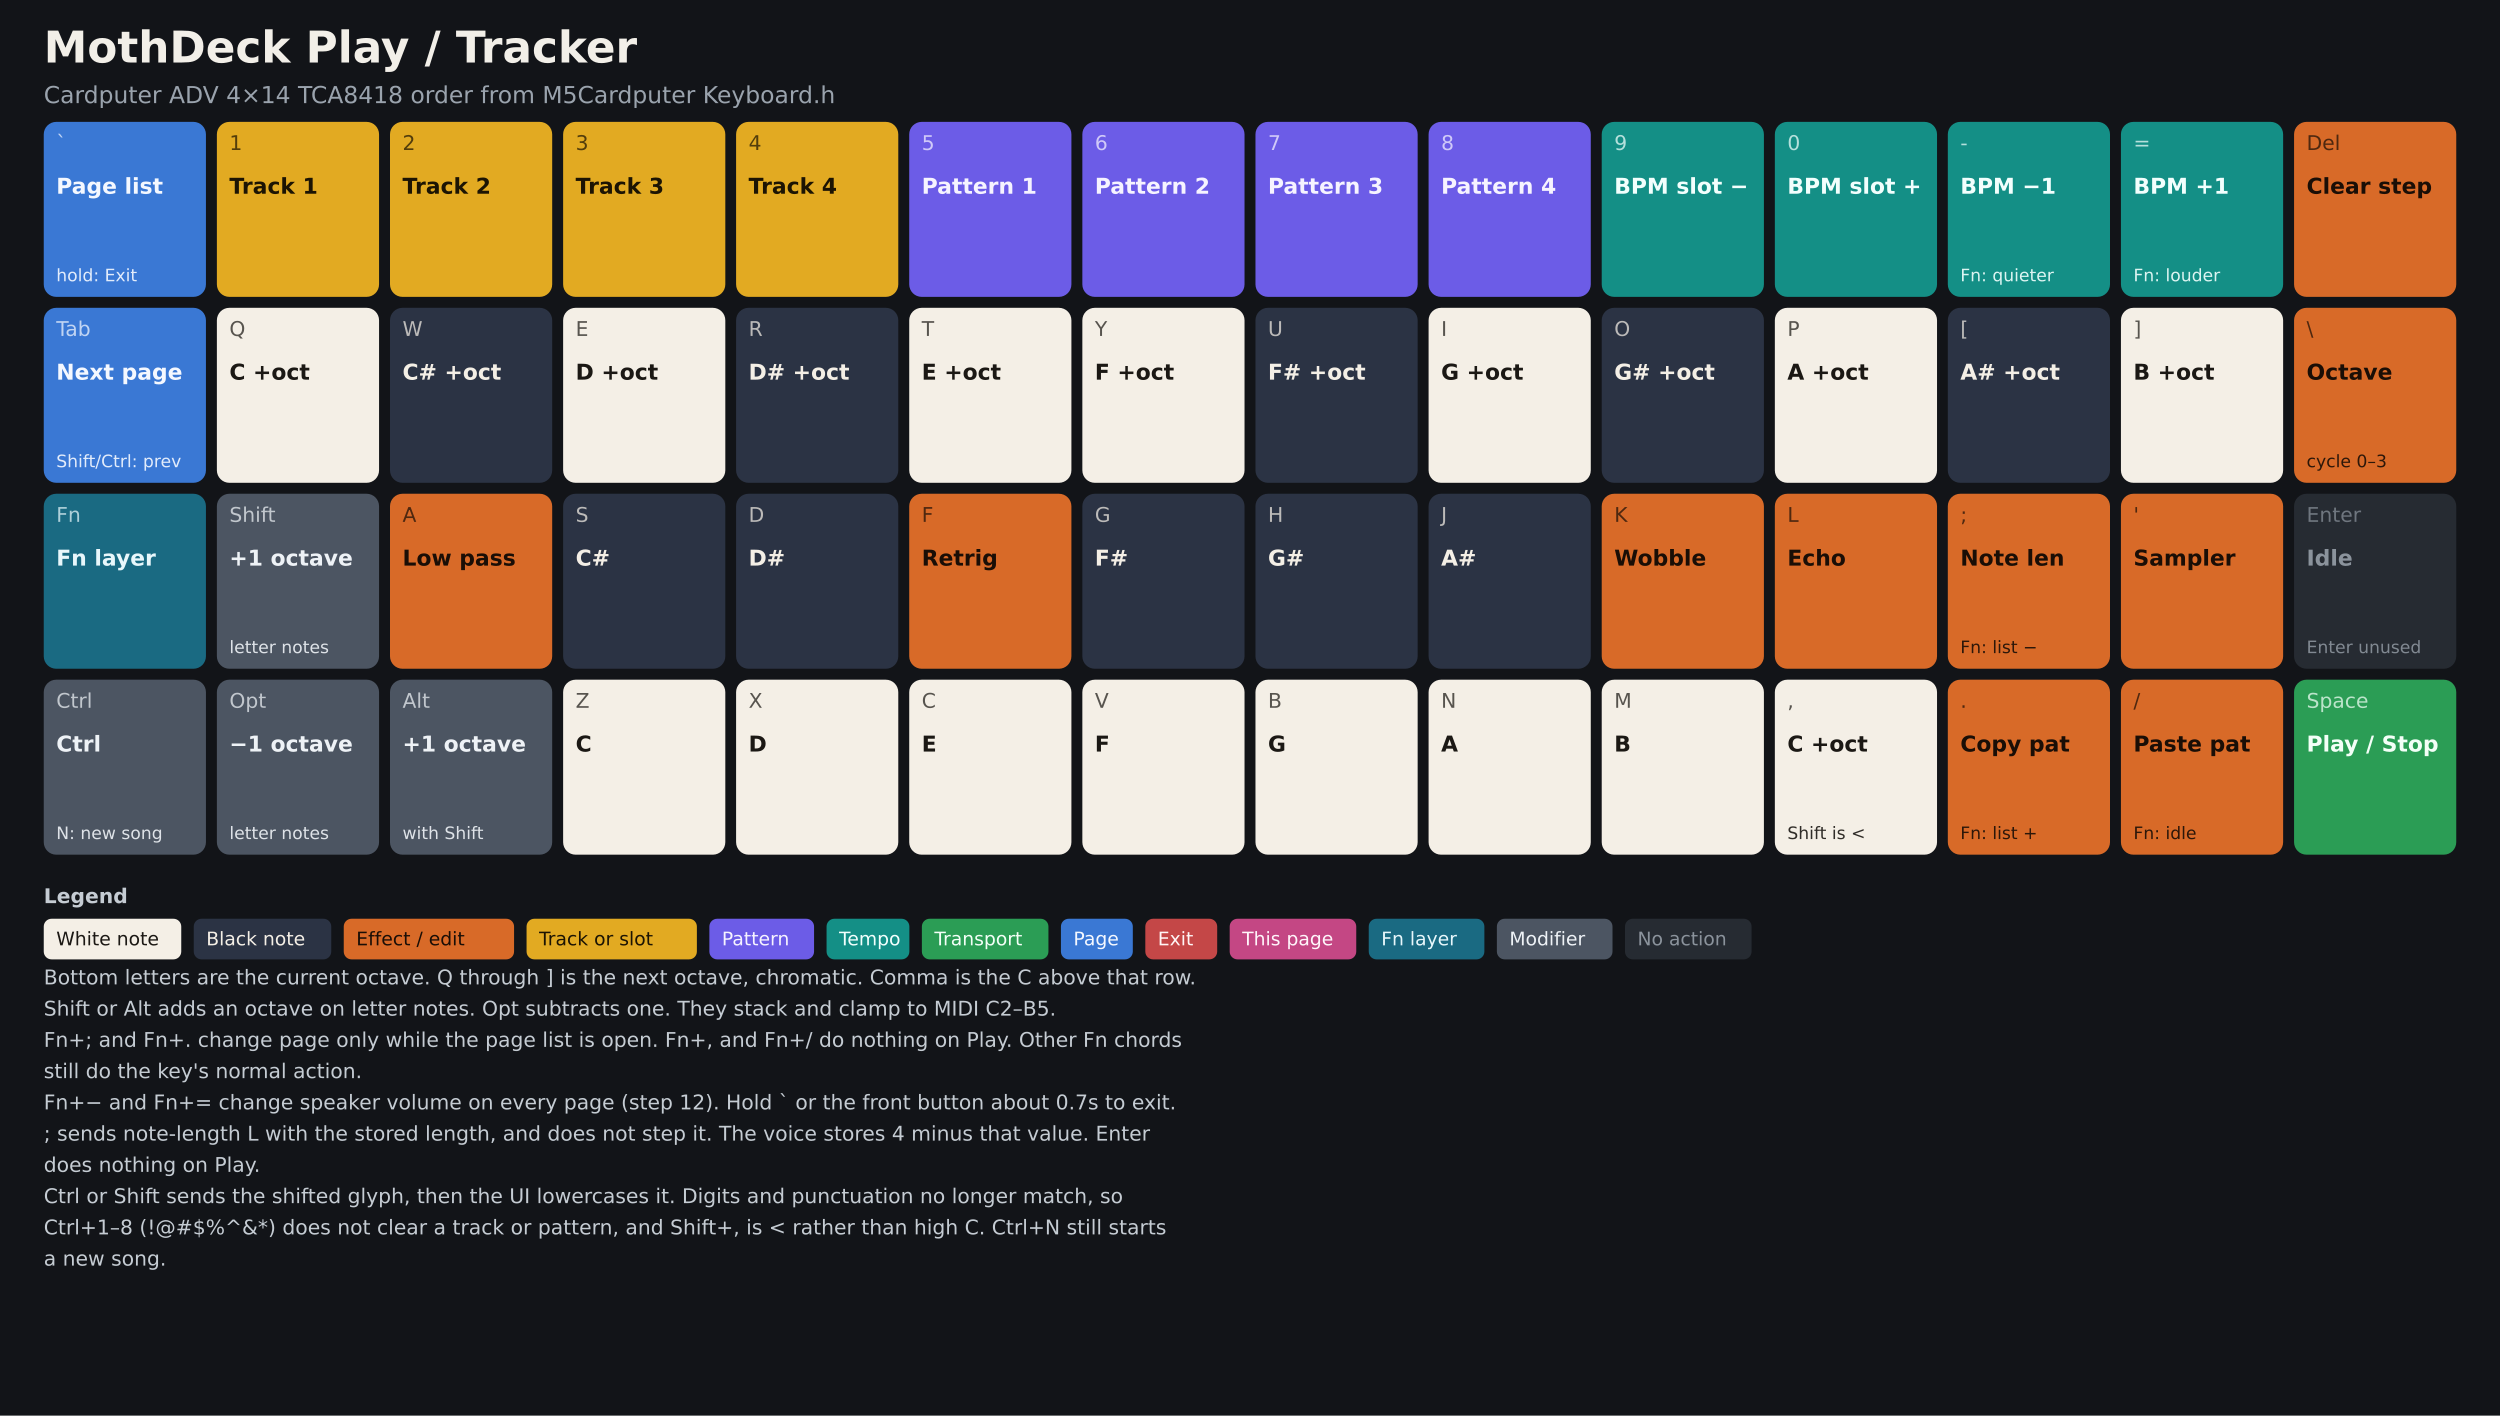
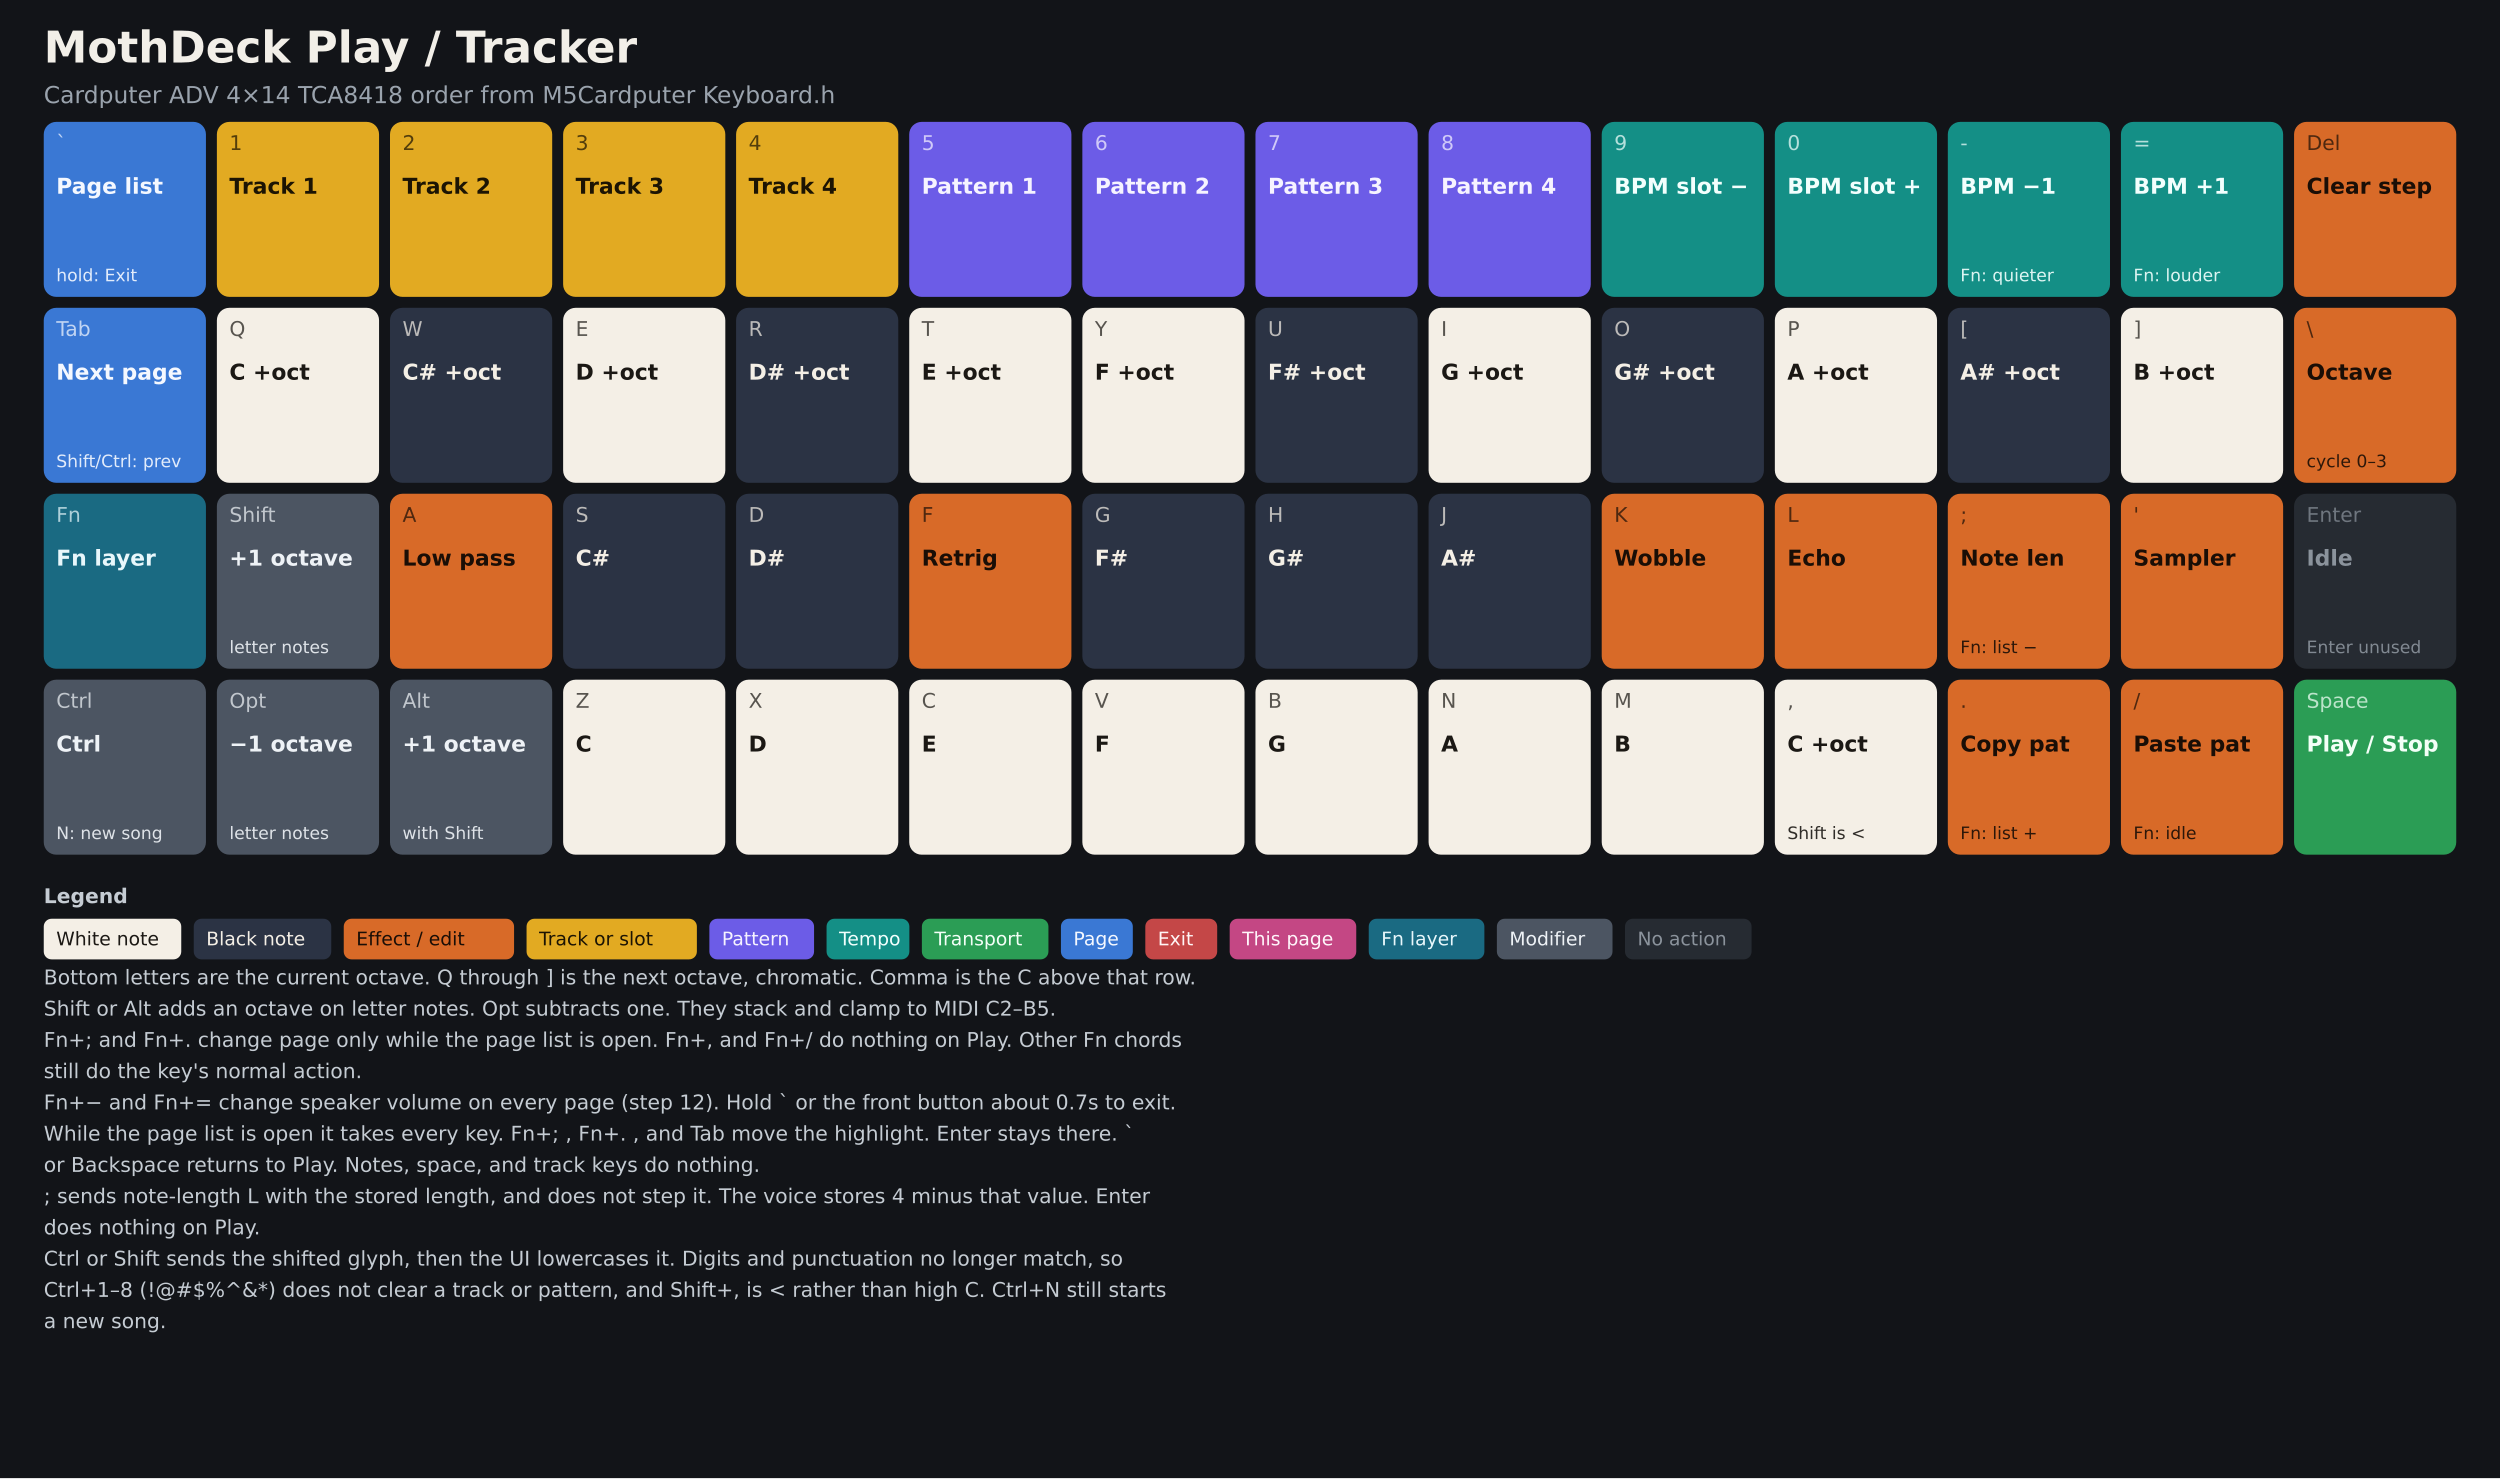
- <svg xmlns="http://www.w3.org/2000/svg" width="1600" height="906" viewBox="0 0 1600 906">
+ <svg xmlns="http://www.w3.org/2000/svg" width="1600" height="946" viewBox="0 0 1600 946">
  <style>text { font-family: 'DejaVu Sans', 'Liberation Sans', sans-serif; }</style>
  <rect width="100%" height="100%" fill="#121418" />
  <text x="28" y="40" fill="#f2efe8" font-size="28" font-weight="700">MothDeck  Play / Tracker</text>
  <text x="28" y="66" fill="#9aa3ad" font-size="15">Cardputer ADV  4×14  TCA8418 order from M5Cardputer Keyboard.h</text>
  <rect x="28.0" y="78.0" width="103.8" height="112.0" rx="8" fill="#3a78d4" />
  <text x="36.0" y="96.0" fill="#f4f8ff" font-size="13" opacity="0.72">`</text>
  <text x="36.0" y="124.0" fill="#f4f8ff" font-size="14" font-weight="700">Page list</text>
  <text x="36.0" y="180.0" fill="#f4f8ff" font-size="11" opacity="0.9">hold: Exit</text>
  <rect x="138.8" y="78.0" width="103.8" height="112.0" rx="8" fill="#e2aa22" />
  <text x="146.8" y="96.0" fill="#1c1403" font-size="13" opacity="0.72">1</text>
  <text x="146.8" y="124.0" fill="#1c1403" font-size="14" font-weight="700">Track 1</text>
  <rect x="249.6" y="78.0" width="103.8" height="112.0" rx="8" fill="#e2aa22" />
  <text x="257.6" y="96.0" fill="#1c1403" font-size="13" opacity="0.72">2</text>
  <text x="257.6" y="124.0" fill="#1c1403" font-size="14" font-weight="700">Track 2</text>
  <rect x="360.4" y="78.0" width="103.8" height="112.0" rx="8" fill="#e2aa22" />
  <text x="368.4" y="96.0" fill="#1c1403" font-size="13" opacity="0.72">3</text>
  <text x="368.4" y="124.0" fill="#1c1403" font-size="14" font-weight="700">Track 3</text>
  <rect x="471.1" y="78.0" width="103.8" height="112.0" rx="8" fill="#e2aa22" />
  <text x="479.1" y="96.0" fill="#1c1403" font-size="13" opacity="0.72">4</text>
  <text x="479.1" y="124.0" fill="#1c1403" font-size="14" font-weight="700">Track 4</text>
  <rect x="581.9" y="78.0" width="103.8" height="112.0" rx="8" fill="#6c5ce7" />
  <text x="589.9" y="96.0" fill="#f6f3ff" font-size="13" opacity="0.72">5</text>
  <text x="589.9" y="124.0" fill="#f6f3ff" font-size="14" font-weight="700">Pattern 1</text>
  <rect x="692.7" y="78.0" width="103.8" height="112.0" rx="8" fill="#6c5ce7" />
  <text x="700.7" y="96.0" fill="#f6f3ff" font-size="13" opacity="0.72">6</text>
  <text x="700.7" y="124.0" fill="#f6f3ff" font-size="14" font-weight="700">Pattern 2</text>
  <rect x="803.5" y="78.0" width="103.8" height="112.0" rx="8" fill="#6c5ce7" />
  <text x="811.5" y="96.0" fill="#f6f3ff" font-size="13" opacity="0.72">7</text>
  <text x="811.5" y="124.0" fill="#f6f3ff" font-size="14" font-weight="700">Pattern 3</text>
  <rect x="914.3" y="78.0" width="103.8" height="112.0" rx="8" fill="#6c5ce7" />
  <text x="922.3" y="96.0" fill="#f6f3ff" font-size="13" opacity="0.72">8</text>
  <text x="922.3" y="124.0" fill="#f6f3ff" font-size="14" font-weight="700">Pattern 4</text>
  <rect x="1025.1" y="78.0" width="103.8" height="112.0" rx="8" fill="#148f86" />
  <text x="1033.1" y="96.0" fill="#f2fffd" font-size="13" opacity="0.72">9</text>
  <text x="1033.1" y="124.0" fill="#f2fffd" font-size="14" font-weight="700">BPM slot −</text>
  <rect x="1135.9" y="78.0" width="103.8" height="112.0" rx="8" fill="#148f86" />
  <text x="1143.9" y="96.0" fill="#f2fffd" font-size="13" opacity="0.72">0</text>
  <text x="1143.9" y="124.0" fill="#f2fffd" font-size="14" font-weight="700">BPM slot +</text>
  <rect x="1246.6" y="78.0" width="103.8" height="112.0" rx="8" fill="#148f86" />
  <text x="1254.6" y="96.0" fill="#f2fffd" font-size="13" opacity="0.72">-</text>
  <text x="1254.6" y="124.0" fill="#f2fffd" font-size="14" font-weight="700">BPM −1</text>
  <text x="1254.6" y="180.0" fill="#f2fffd" font-size="11" opacity="0.9">Fn: quieter</text>
  <rect x="1357.4" y="78.0" width="103.8" height="112.0" rx="8" fill="#148f86" />
  <text x="1365.4" y="96.0" fill="#f2fffd" font-size="13" opacity="0.72">=</text>
  <text x="1365.4" y="124.0" fill="#f2fffd" font-size="14" font-weight="700">BPM +1</text>
  <text x="1365.4" y="180.0" fill="#f2fffd" font-size="11" opacity="0.9">Fn: louder</text>
  <rect x="1468.2" y="78.0" width="103.8" height="112.0" rx="8" fill="#d86a28" />
  <text x="1476.2" y="96.0" fill="#1a0e06" font-size="13" opacity="0.72">Del</text>
  <text x="1476.2" y="124.0" fill="#1a0e06" font-size="14" font-weight="700">Clear step</text>
  <rect x="28.0" y="197.0" width="103.8" height="112.0" rx="8" fill="#3a78d4" />
  <text x="36.0" y="215.0" fill="#f4f8ff" font-size="13" opacity="0.72">Tab</text>
  <text x="36.0" y="243.0" fill="#f4f8ff" font-size="14" font-weight="700">Next page</text>
  <text x="36.0" y="299.0" fill="#f4f8ff" font-size="11" opacity="0.9">Shift/Ctrl: prev</text>
  <rect x="138.8" y="197.0" width="103.8" height="112.0" rx="8" fill="#f4efe6" />
  <text x="146.8" y="215.0" fill="#1b1814" font-size="13" opacity="0.72">Q</text>
  <text x="146.8" y="243.0" fill="#1b1814" font-size="14" font-weight="700">C +oct</text>
  <rect x="249.6" y="197.0" width="103.8" height="112.0" rx="8" fill="#2b3344" />
  <text x="257.6" y="215.0" fill="#f4efe6" font-size="13" opacity="0.72">W</text>
  <text x="257.6" y="243.0" fill="#f4efe6" font-size="14" font-weight="700">C# +oct</text>
  <rect x="360.4" y="197.0" width="103.8" height="112.0" rx="8" fill="#f4efe6" />
  <text x="368.4" y="215.0" fill="#1b1814" font-size="13" opacity="0.72">E</text>
  <text x="368.4" y="243.0" fill="#1b1814" font-size="14" font-weight="700">D +oct</text>
  <rect x="471.1" y="197.0" width="103.8" height="112.0" rx="8" fill="#2b3344" />
  <text x="479.1" y="215.0" fill="#f4efe6" font-size="13" opacity="0.72">R</text>
  <text x="479.1" y="243.0" fill="#f4efe6" font-size="14" font-weight="700">D# +oct</text>
  <rect x="581.9" y="197.0" width="103.8" height="112.0" rx="8" fill="#f4efe6" />
  <text x="589.9" y="215.0" fill="#1b1814" font-size="13" opacity="0.72">T</text>
  <text x="589.9" y="243.0" fill="#1b1814" font-size="14" font-weight="700">E +oct</text>
  <rect x="692.7" y="197.0" width="103.8" height="112.0" rx="8" fill="#f4efe6" />
  <text x="700.7" y="215.0" fill="#1b1814" font-size="13" opacity="0.72">Y</text>
  <text x="700.7" y="243.0" fill="#1b1814" font-size="14" font-weight="700">F +oct</text>
  <rect x="803.5" y="197.0" width="103.8" height="112.0" rx="8" fill="#2b3344" />
  <text x="811.5" y="215.0" fill="#f4efe6" font-size="13" opacity="0.72">U</text>
  <text x="811.5" y="243.0" fill="#f4efe6" font-size="14" font-weight="700">F# +oct</text>
  <rect x="914.3" y="197.0" width="103.8" height="112.0" rx="8" fill="#f4efe6" />
  <text x="922.3" y="215.0" fill="#1b1814" font-size="13" opacity="0.72">I</text>
  <text x="922.3" y="243.0" fill="#1b1814" font-size="14" font-weight="700">G +oct</text>
  <rect x="1025.1" y="197.0" width="103.8" height="112.0" rx="8" fill="#2b3344" />
  <text x="1033.1" y="215.0" fill="#f4efe6" font-size="13" opacity="0.72">O</text>
  <text x="1033.1" y="243.0" fill="#f4efe6" font-size="14" font-weight="700">G# +oct</text>
  <rect x="1135.9" y="197.0" width="103.8" height="112.0" rx="8" fill="#f4efe6" />
  <text x="1143.9" y="215.0" fill="#1b1814" font-size="13" opacity="0.72">P</text>
  <text x="1143.9" y="243.0" fill="#1b1814" font-size="14" font-weight="700">A +oct</text>
  <rect x="1246.6" y="197.0" width="103.8" height="112.0" rx="8" fill="#2b3344" />
  <text x="1254.6" y="215.0" fill="#f4efe6" font-size="13" opacity="0.72">[</text>
  <text x="1254.6" y="243.0" fill="#f4efe6" font-size="14" font-weight="700">A# +oct</text>
  <rect x="1357.4" y="197.0" width="103.8" height="112.0" rx="8" fill="#f4efe6" />
  <text x="1365.4" y="215.0" fill="#1b1814" font-size="13" opacity="0.72">]</text>
  <text x="1365.4" y="243.0" fill="#1b1814" font-size="14" font-weight="700">B +oct</text>
  <rect x="1468.2" y="197.0" width="103.8" height="112.0" rx="8" fill="#d86a28" />
  <text x="1476.2" y="215.0" fill="#1a0e06" font-size="13" opacity="0.72">\</text>
  <text x="1476.2" y="243.0" fill="#1a0e06" font-size="14" font-weight="700">Octave</text>
  <text x="1476.2" y="299.0" fill="#1a0e06" font-size="11" opacity="0.9">cycle 0–3</text>
  <rect x="28.0" y="316.0" width="103.8" height="112.0" rx="8" fill="#1a6a82" />
  <text x="36.0" y="334.0" fill="#e8f7fb" font-size="13" opacity="0.72">Fn</text>
  <text x="36.0" y="362.0" fill="#e8f7fb" font-size="14" font-weight="700">Fn layer</text>
  <rect x="138.8" y="316.0" width="103.8" height="112.0" rx="8" fill="#4c5562" />
  <text x="146.8" y="334.0" fill="#eef2f6" font-size="13" opacity="0.72">Shift</text>
  <text x="146.8" y="362.0" fill="#eef2f6" font-size="14" font-weight="700">+1 octave</text>
  <text x="146.8" y="418.0" fill="#eef2f6" font-size="11" opacity="0.9">letter notes</text>
  <rect x="249.6" y="316.0" width="103.8" height="112.0" rx="8" fill="#d86a28" />
  <text x="257.6" y="334.0" fill="#1a0e06" font-size="13" opacity="0.72">A</text>
  <text x="257.6" y="362.0" fill="#1a0e06" font-size="14" font-weight="700">Low pass</text>
  <rect x="360.4" y="316.0" width="103.8" height="112.0" rx="8" fill="#2b3344" />
  <text x="368.4" y="334.0" fill="#f4efe6" font-size="13" opacity="0.72">S</text>
  <text x="368.4" y="362.0" fill="#f4efe6" font-size="14" font-weight="700">C#</text>
  <rect x="471.1" y="316.0" width="103.8" height="112.0" rx="8" fill="#2b3344" />
  <text x="479.1" y="334.0" fill="#f4efe6" font-size="13" opacity="0.72">D</text>
  <text x="479.1" y="362.0" fill="#f4efe6" font-size="14" font-weight="700">D#</text>
  <rect x="581.9" y="316.0" width="103.8" height="112.0" rx="8" fill="#d86a28" />
  <text x="589.9" y="334.0" fill="#1a0e06" font-size="13" opacity="0.72">F</text>
  <text x="589.9" y="362.0" fill="#1a0e06" font-size="14" font-weight="700">Retrig</text>
  <rect x="692.7" y="316.0" width="103.8" height="112.0" rx="8" fill="#2b3344" />
  <text x="700.7" y="334.0" fill="#f4efe6" font-size="13" opacity="0.72">G</text>
  <text x="700.7" y="362.0" fill="#f4efe6" font-size="14" font-weight="700">F#</text>
  <rect x="803.5" y="316.0" width="103.8" height="112.0" rx="8" fill="#2b3344" />
  <text x="811.5" y="334.0" fill="#f4efe6" font-size="13" opacity="0.72">H</text>
  <text x="811.5" y="362.0" fill="#f4efe6" font-size="14" font-weight="700">G#</text>
  <rect x="914.3" y="316.0" width="103.8" height="112.0" rx="8" fill="#2b3344" />
  <text x="922.3" y="334.0" fill="#f4efe6" font-size="13" opacity="0.72">J</text>
  <text x="922.3" y="362.0" fill="#f4efe6" font-size="14" font-weight="700">A#</text>
  <rect x="1025.1" y="316.0" width="103.8" height="112.0" rx="8" fill="#d86a28" />
  <text x="1033.1" y="334.0" fill="#1a0e06" font-size="13" opacity="0.72">K</text>
  <text x="1033.1" y="362.0" fill="#1a0e06" font-size="14" font-weight="700">Wobble</text>
  <rect x="1135.9" y="316.0" width="103.8" height="112.0" rx="8" fill="#d86a28" />
  <text x="1143.9" y="334.0" fill="#1a0e06" font-size="13" opacity="0.72">L</text>
  <text x="1143.9" y="362.0" fill="#1a0e06" font-size="14" font-weight="700">Echo</text>
  <rect x="1246.6" y="316.0" width="103.8" height="112.0" rx="8" fill="#d86a28" />
  <text x="1254.6" y="334.0" fill="#1a0e06" font-size="13" opacity="0.72">;</text>
  <text x="1254.6" y="362.0" fill="#1a0e06" font-size="14" font-weight="700">Note len</text>
  <text x="1254.6" y="418.0" fill="#1a0e06" font-size="11" opacity="0.9">Fn: list −</text>
  <rect x="1357.4" y="316.0" width="103.8" height="112.0" rx="8" fill="#d86a28" />
  <text x="1365.4" y="334.0" fill="#1a0e06" font-size="13" opacity="0.72">'</text>
  <text x="1365.4" y="362.0" fill="#1a0e06" font-size="14" font-weight="700">Sampler</text>
  <rect x="1468.2" y="316.0" width="103.8" height="112.0" rx="8" fill="#262b32" />
  <text x="1476.2" y="334.0" fill="#8b939c" font-size="13" opacity="0.72">Enter</text>
  <text x="1476.2" y="362.0" fill="#8b939c" font-size="14" font-weight="700">Idle</text>
  <text x="1476.2" y="418.0" fill="#8b939c" font-size="11" opacity="0.9">Enter unused</text>
  <rect x="28.0" y="435.0" width="103.8" height="112.0" rx="8" fill="#4c5562" />
  <text x="36.0" y="453.0" fill="#eef2f6" font-size="13" opacity="0.72">Ctrl</text>
  <text x="36.0" y="481.0" fill="#eef2f6" font-size="14" font-weight="700">Ctrl</text>
  <text x="36.0" y="537.0" fill="#eef2f6" font-size="11" opacity="0.9">N: new song</text>
  <rect x="138.8" y="435.0" width="103.8" height="112.0" rx="8" fill="#4c5562" />
  <text x="146.8" y="453.0" fill="#eef2f6" font-size="13" opacity="0.72">Opt</text>
  <text x="146.8" y="481.0" fill="#eef2f6" font-size="14" font-weight="700">−1 octave</text>
  <text x="146.8" y="537.0" fill="#eef2f6" font-size="11" opacity="0.9">letter notes</text>
  <rect x="249.6" y="435.0" width="103.8" height="112.0" rx="8" fill="#4c5562" />
  <text x="257.6" y="453.0" fill="#eef2f6" font-size="13" opacity="0.72">Alt</text>
  <text x="257.6" y="481.0" fill="#eef2f6" font-size="14" font-weight="700">+1 octave</text>
  <text x="257.6" y="537.0" fill="#eef2f6" font-size="11" opacity="0.9">with Shift</text>
  <rect x="360.4" y="435.0" width="103.8" height="112.0" rx="8" fill="#f4efe6" />
  <text x="368.4" y="453.0" fill="#1b1814" font-size="13" opacity="0.72">Z</text>
  <text x="368.4" y="481.0" fill="#1b1814" font-size="14" font-weight="700">C</text>
  <rect x="471.1" y="435.0" width="103.8" height="112.0" rx="8" fill="#f4efe6" />
  <text x="479.1" y="453.0" fill="#1b1814" font-size="13" opacity="0.72">X</text>
  <text x="479.1" y="481.0" fill="#1b1814" font-size="14" font-weight="700">D</text>
  <rect x="581.9" y="435.0" width="103.8" height="112.0" rx="8" fill="#f4efe6" />
  <text x="589.9" y="453.0" fill="#1b1814" font-size="13" opacity="0.72">C</text>
  <text x="589.9" y="481.0" fill="#1b1814" font-size="14" font-weight="700">E</text>
  <rect x="692.7" y="435.0" width="103.8" height="112.0" rx="8" fill="#f4efe6" />
  <text x="700.7" y="453.0" fill="#1b1814" font-size="13" opacity="0.72">V</text>
  <text x="700.7" y="481.0" fill="#1b1814" font-size="14" font-weight="700">F</text>
  <rect x="803.5" y="435.0" width="103.8" height="112.0" rx="8" fill="#f4efe6" />
  <text x="811.5" y="453.0" fill="#1b1814" font-size="13" opacity="0.72">B</text>
  <text x="811.5" y="481.0" fill="#1b1814" font-size="14" font-weight="700">G</text>
  <rect x="914.3" y="435.0" width="103.8" height="112.0" rx="8" fill="#f4efe6" />
  <text x="922.3" y="453.0" fill="#1b1814" font-size="13" opacity="0.72">N</text>
  <text x="922.3" y="481.0" fill="#1b1814" font-size="14" font-weight="700">A</text>
  <rect x="1025.1" y="435.0" width="103.8" height="112.0" rx="8" fill="#f4efe6" />
  <text x="1033.1" y="453.0" fill="#1b1814" font-size="13" opacity="0.72">M</text>
  <text x="1033.1" y="481.0" fill="#1b1814" font-size="14" font-weight="700">B</text>
  <rect x="1135.9" y="435.0" width="103.8" height="112.0" rx="8" fill="#f4efe6" />
  <text x="1143.9" y="453.0" fill="#1b1814" font-size="13" opacity="0.72">,</text>
  <text x="1143.9" y="481.0" fill="#1b1814" font-size="14" font-weight="700">C +oct</text>
  <text x="1143.9" y="537.0" fill="#1b1814" font-size="11" opacity="0.9">Shift is &lt;</text>
  <rect x="1246.6" y="435.0" width="103.8" height="112.0" rx="8" fill="#d86a28" />
  <text x="1254.6" y="453.0" fill="#1a0e06" font-size="13" opacity="0.72">.</text>
  <text x="1254.6" y="481.0" fill="#1a0e06" font-size="14" font-weight="700">Copy pat</text>
  <text x="1254.6" y="537.0" fill="#1a0e06" font-size="11" opacity="0.9">Fn: list +</text>
  <rect x="1357.4" y="435.0" width="103.8" height="112.0" rx="8" fill="#d86a28" />
  <text x="1365.4" y="453.0" fill="#1a0e06" font-size="13" opacity="0.72">/</text>
  <text x="1365.4" y="481.0" fill="#1a0e06" font-size="14" font-weight="700">Paste pat</text>
  <text x="1365.4" y="537.0" fill="#1a0e06" font-size="11" opacity="0.9">Fn: idle</text>
  <rect x="1468.2" y="435.0" width="103.8" height="112.0" rx="8" fill="#2b9d55" />
  <text x="1476.2" y="453.0" fill="#f3fff7" font-size="13" opacity="0.72">Space</text>
  <text x="1476.2" y="481.0" fill="#f3fff7" font-size="14" font-weight="700">Play / Stop</text>
  <text x="28" y="578" fill="#c5ccd3" font-size="13" font-weight="700">Legend</text>
  <rect x="28" y="588" width="88" height="26" rx="5" fill="#f4efe6" />
  <text x="36" y="605" fill="#1b1814" font-size="12">White note</text>
  <rect x="124" y="588" width="88" height="26" rx="5" fill="#2b3344" />
  <text x="132" y="605" fill="#f4efe6" font-size="12">Black note</text>
  <rect x="220" y="588" width="109" height="26" rx="5" fill="#d86a28" />
  <text x="228" y="605" fill="#1a0e06" font-size="12">Effect / edit</text>
  <rect x="337" y="588" width="109" height="26" rx="5" fill="#e2aa22" />
  <text x="345" y="605" fill="#1c1403" font-size="12">Track or slot</text>
  <rect x="454" y="588" width="67" height="26" rx="5" fill="#6c5ce7" />
  <text x="462" y="605" fill="#f6f3ff" font-size="12">Pattern</text>
  <rect x="529" y="588" width="53" height="26" rx="5" fill="#148f86" />
  <text x="537" y="605" fill="#f2fffd" font-size="12">Tempo</text>
  <rect x="590" y="588" width="81" height="26" rx="5" fill="#2b9d55" />
  <text x="598" y="605" fill="#f3fff7" font-size="12">Transport</text>
  <rect x="679" y="588" width="46" height="26" rx="5" fill="#3a78d4" />
  <text x="687" y="605" fill="#f4f8ff" font-size="12">Page</text>
  <rect x="733" y="588" width="46" height="26" rx="5" fill="#c44747" />
  <text x="741" y="605" fill="#fff6f6" font-size="12">Exit</text>
  <rect x="787" y="588" width="81" height="26" rx="5" fill="#c44784" />
  <text x="795" y="605" fill="#fff5fa" font-size="12">This page</text>
  <rect x="876" y="588" width="74" height="26" rx="5" fill="#1a6a82" />
  <text x="884" y="605" fill="#e8f7fb" font-size="12">Fn layer</text>
  <rect x="958" y="588" width="74" height="26" rx="5" fill="#4c5562" />
  <text x="966" y="605" fill="#eef2f6" font-size="12">Modifier</text>
  <rect x="1040" y="588" width="81" height="26" rx="5" fill="#262b32" />
  <text x="1048" y="605" fill="#8b939c" font-size="12">No action</text>
  <text x="28" y="630" fill="#c5ccd3" font-size="13">Bottom letters are the current octave. Q through ] is the next octave, chromatic. Comma is the C above that row.</text>
  <text x="28" y="650" fill="#c5ccd3" font-size="13">Shift or Alt adds an octave on letter notes. Opt subtracts one. They stack and clamp to MIDI C2–B5.</text>
  <text x="28" y="670" fill="#c5ccd3" font-size="13">Fn+; and Fn+. change page only while the page list is open. Fn+, and Fn+/ do nothing on Play. Other Fn chords</text>
  <text x="28" y="690" fill="#c5ccd3" font-size="13">still do the key's normal action.</text>
  <text x="28" y="710" fill="#c5ccd3" font-size="13">Fn+− and Fn+= change speaker volume on every page (step 12). Hold ` or the front button about 0.7s to exit.</text>
-   <text x="28" y="730" fill="#c5ccd3" font-size="13">; sends note-length L with the stored length, and does not step it. The voice stores 4 minus that value. Enter</text>
-   <text x="28" y="750" fill="#c5ccd3" font-size="13">does nothing on Play.</text>
-   <text x="28" y="770" fill="#c5ccd3" font-size="13">Ctrl or Shift sends the shifted glyph, then the UI lowercases it. Digits and punctuation no longer match, so</text>
-   <text x="28" y="790" fill="#c5ccd3" font-size="13">Ctrl+1–8 (!@#$%^&amp;*) does not clear a track or pattern, and Shift+, is &lt; rather than high C. Ctrl+N still starts</text>
-   <text x="28" y="810" fill="#c5ccd3" font-size="13">a new song.</text>
+   <text x="28" y="730" fill="#c5ccd3" font-size="13">While the page list is open it takes every key. Fn+; , Fn+. , and Tab move the highlight. Enter stays there. `</text>
+   <text x="28" y="750" fill="#c5ccd3" font-size="13">or Backspace returns to Play. Notes, space, and track keys do nothing.</text>
+   <text x="28" y="770" fill="#c5ccd3" font-size="13">; sends note-length L with the stored length, and does not step it. The voice stores 4 minus that value. Enter</text>
+   <text x="28" y="790" fill="#c5ccd3" font-size="13">does nothing on Play.</text>
+   <text x="28" y="810" fill="#c5ccd3" font-size="13">Ctrl or Shift sends the shifted glyph, then the UI lowercases it. Digits and punctuation no longer match, so</text>
+   <text x="28" y="830" fill="#c5ccd3" font-size="13">Ctrl+1–8 (!@#$%^&amp;*) does not clear a track or pattern, and Shift+, is &lt; rather than high C. Ctrl+N still starts</text>
+   <text x="28" y="850" fill="#c5ccd3" font-size="13">a new song.</text>
</svg>
